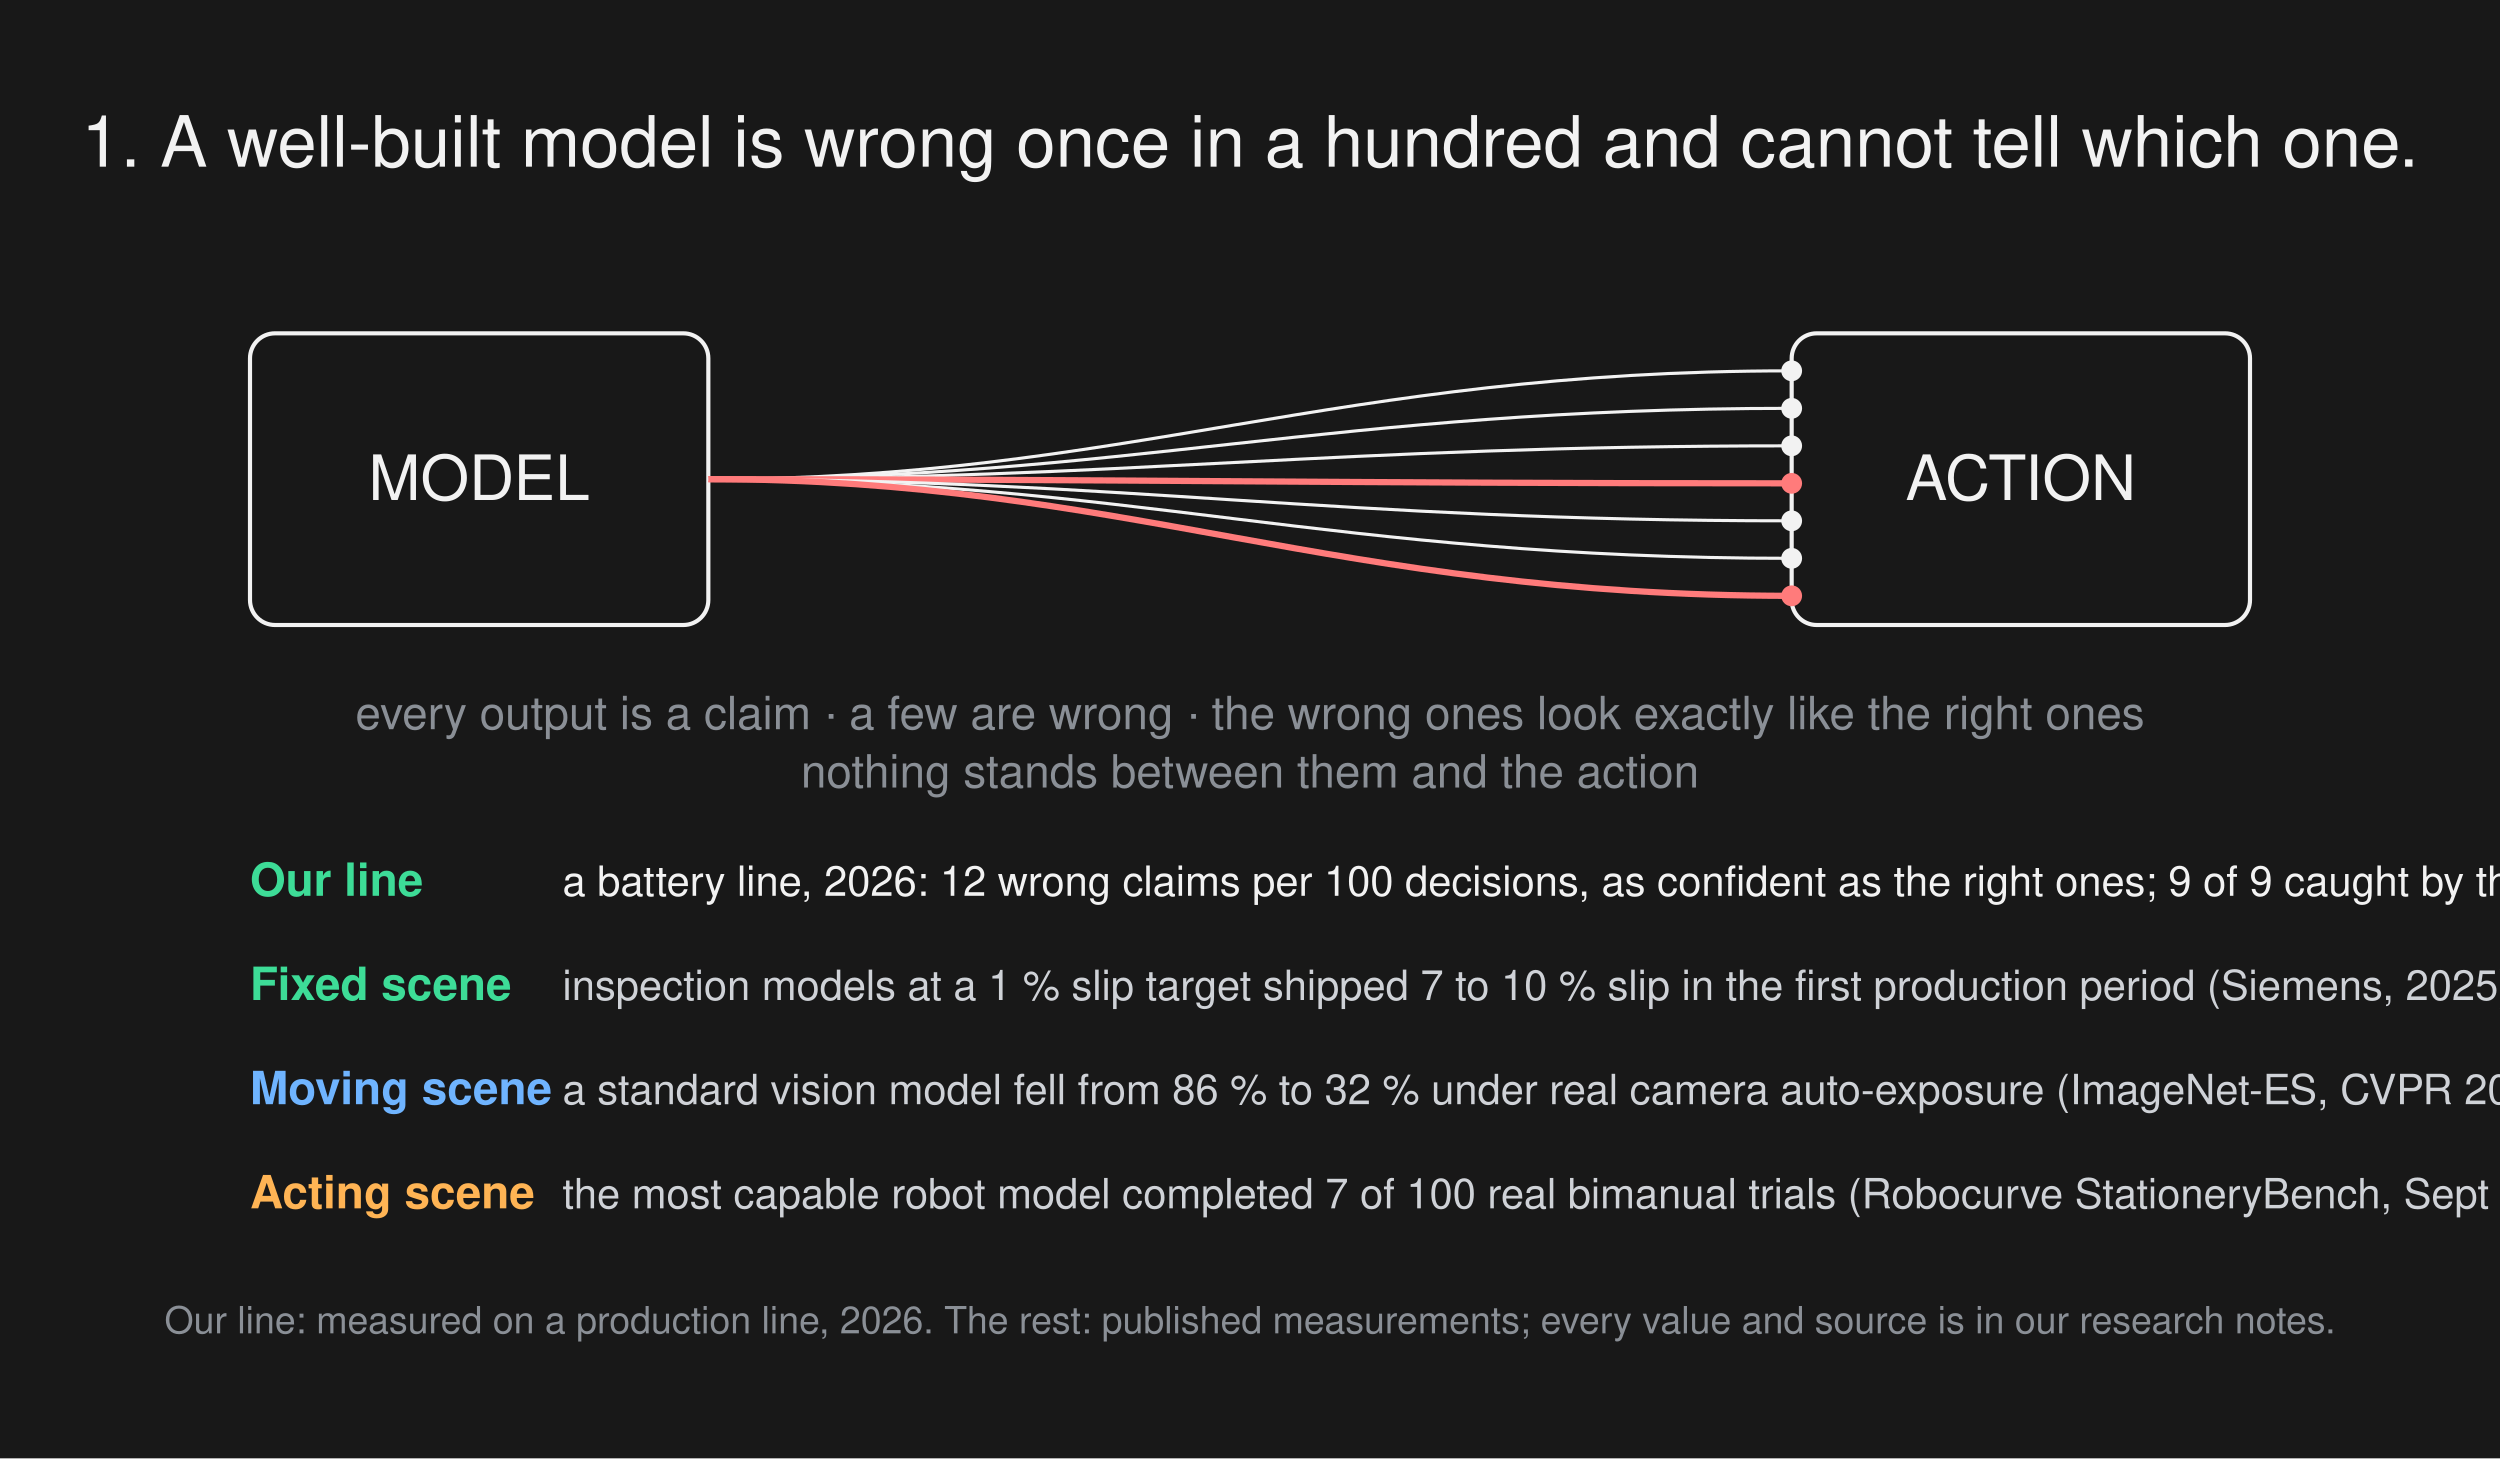
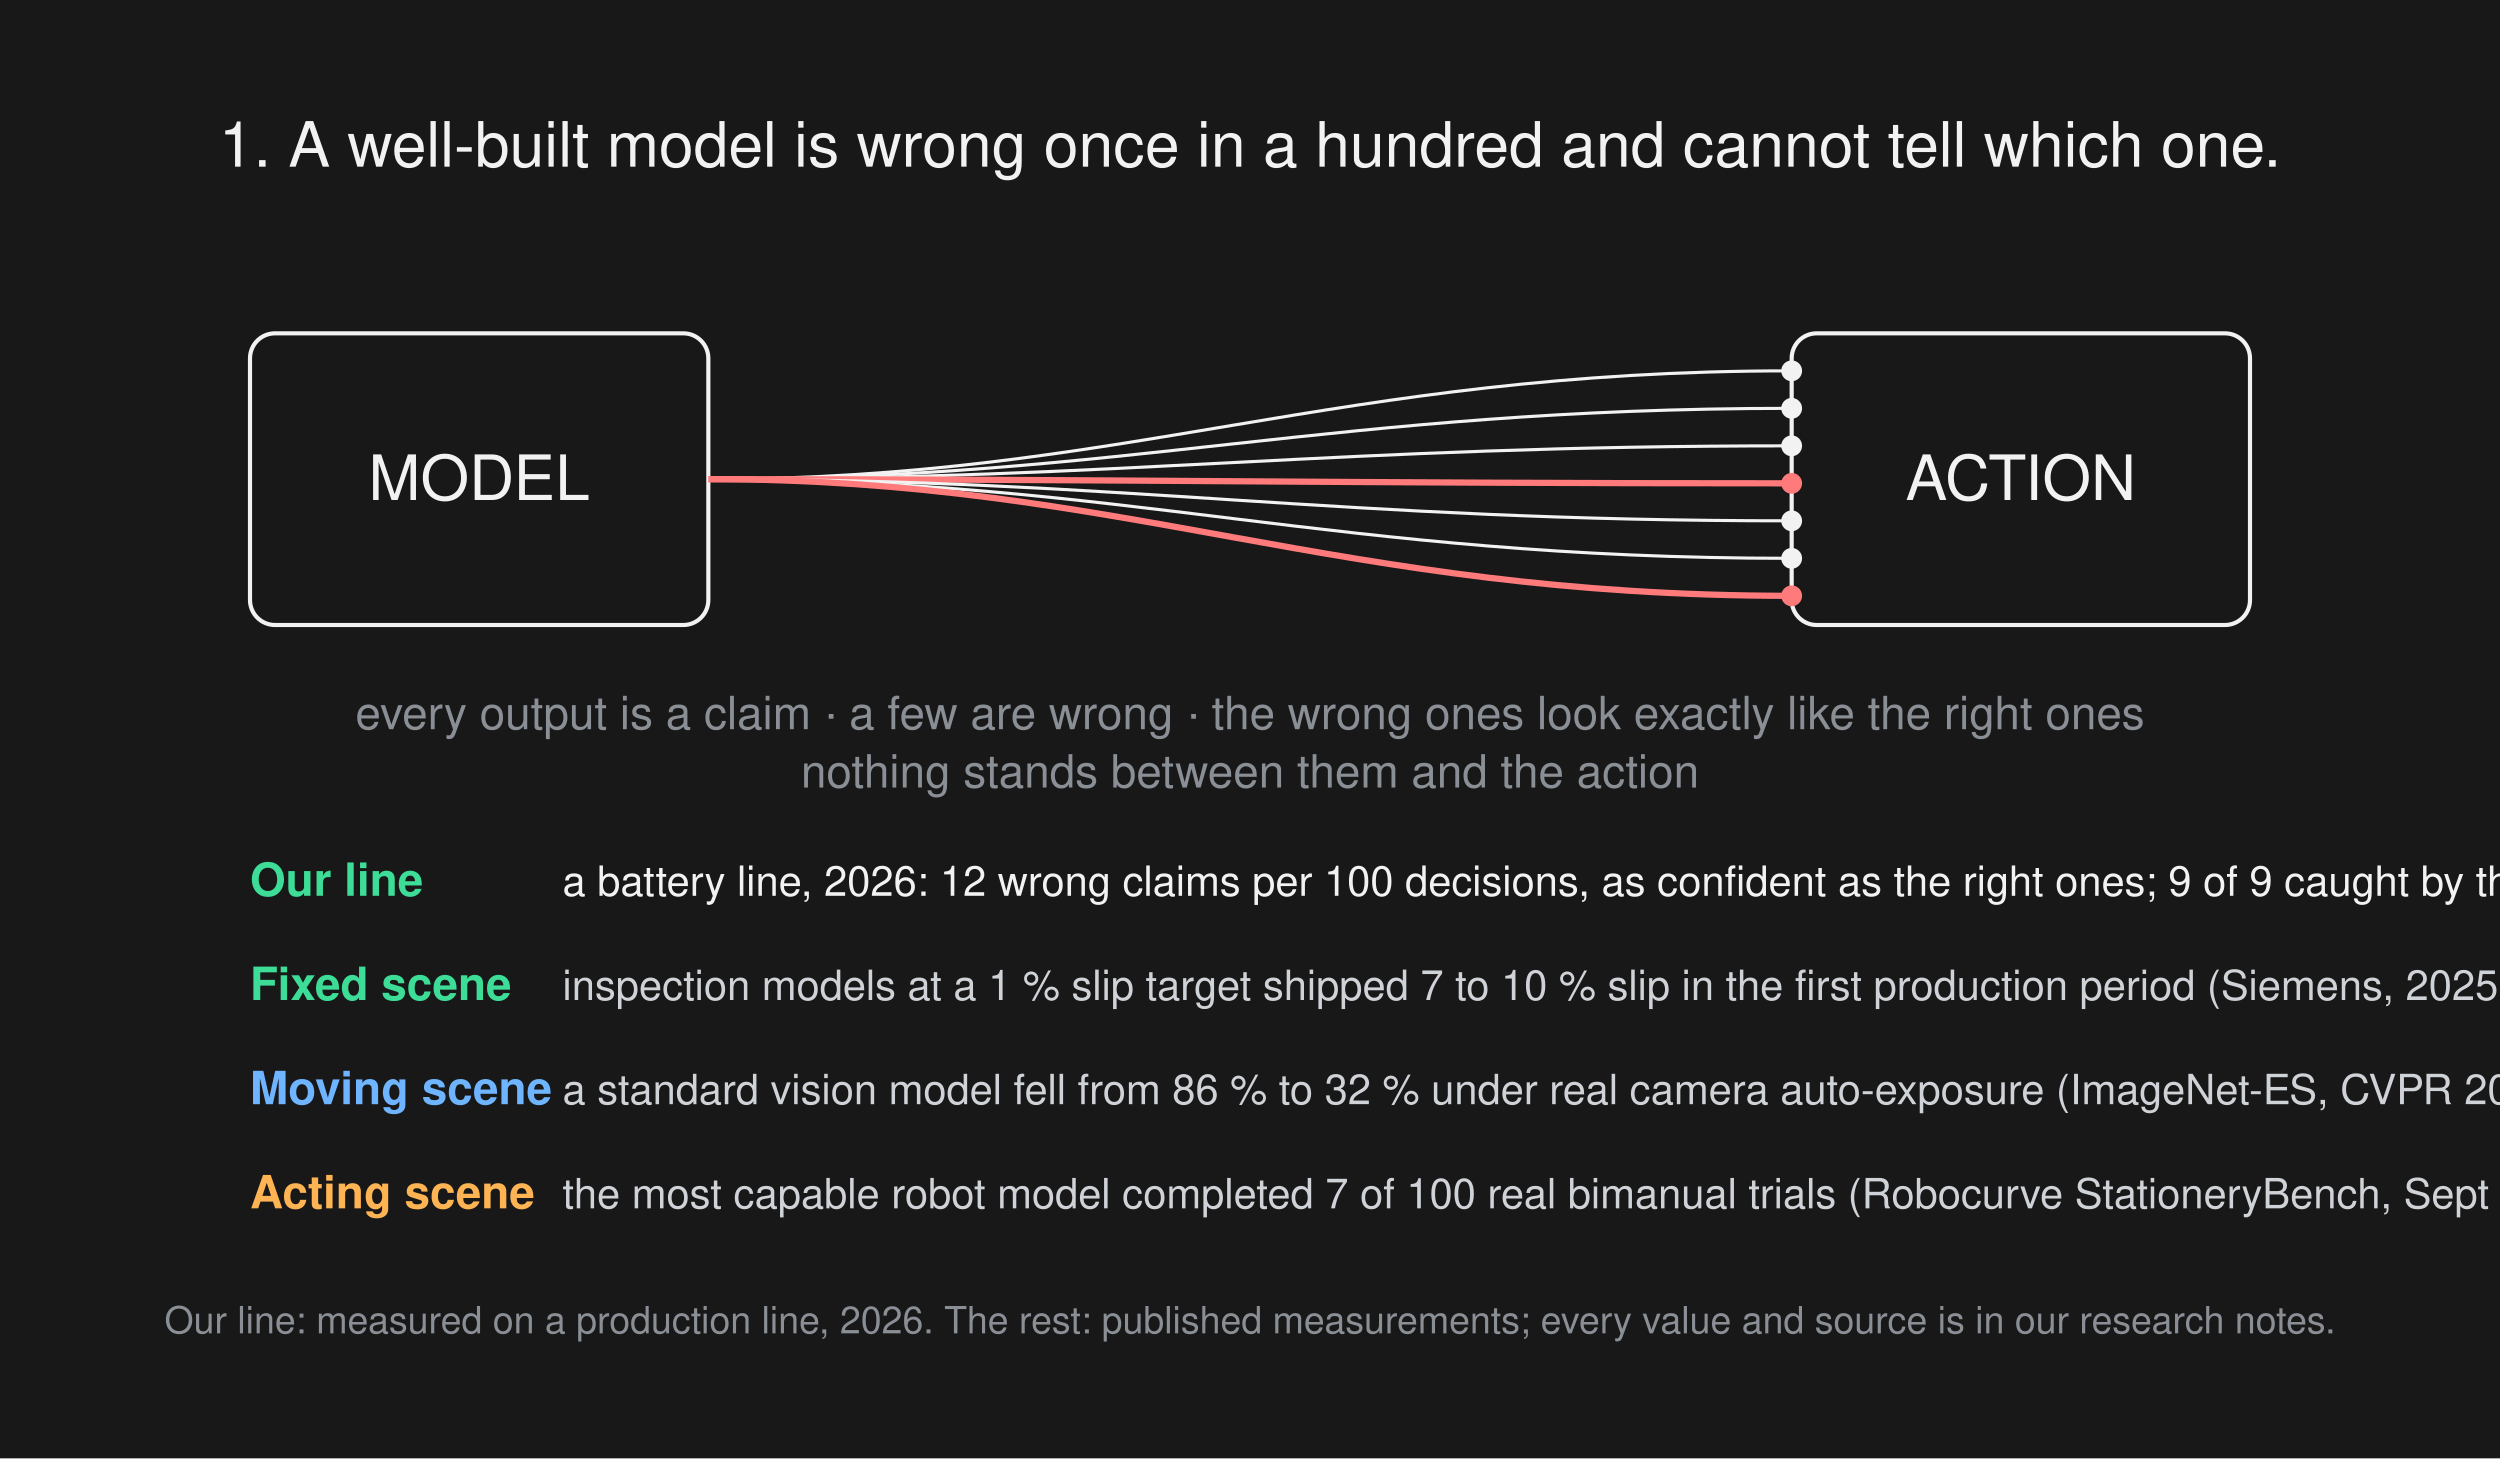
<svg xmlns="http://www.w3.org/2000/svg" viewBox="0 0 1200 700" width="1200" height="700">
  <rect width="1200" height="700" fill="#181818" />
-   <text x="600" y="80" text-anchor="middle" fill="#F2F2F2" font-size="34" font-family="Carlito, Calibri, Helvetica, Arial, sans-serif">1. A well-built model is wrong once in a hundred and cannot tell which one.</text>
+   <text x="600" y="80" text-anchor="middle" fill="#F2F2F2" font-size="30" font-family="Carlito, Calibri, Helvetica, Arial, sans-serif">1. A well-built model is wrong once in a hundred and cannot tell which one.</text>
  <rect x="120" y="160" width="220" height="140" rx="12" fill="none" stroke="#F2F2F2" stroke-width="2" />
  <text x="230" y="240" text-anchor="middle" fill="#F2F2F2" font-size="30" font-family="Carlito, Calibri, Helvetica, Arial, sans-serif">MODEL</text>
  <rect x="860" y="160" width="220" height="140" rx="12" fill="none" stroke="#F2F2F2" stroke-width="2" />
  <text x="970" y="240" text-anchor="middle" fill="#F2F2F2" font-size="30" font-family="Carlito, Calibri, Helvetica, Arial, sans-serif">ACTION</text>
  <path d="M340 230 C 540 230, 640 178, 860 178" fill="none" stroke="#F2F2F2" stroke-width="1.5" />
  <circle cx="860" cy="178" r="5" fill="#F2F2F2" />
  <path d="M340 230 C 540 230, 640 196, 860 196" fill="none" stroke="#F2F2F2" stroke-width="1.5" />
  <circle cx="860" cy="196" r="5" fill="#F2F2F2" />
  <path d="M340 230 C 540 230, 640 214, 860 214" fill="none" stroke="#F2F2F2" stroke-width="1.5" />
  <circle cx="860" cy="214" r="5" fill="#F2F2F2" />
  <path d="M340 230 C 540 230, 640 232, 860 232" fill="none" stroke="#FF7B7B" stroke-width="3" />
  <circle cx="860" cy="232" r="5" fill="#FF7B7B" />
  <path d="M340 230 C 540 230, 640 250, 860 250" fill="none" stroke="#F2F2F2" stroke-width="1.5" />
  <circle cx="860" cy="250" r="5" fill="#F2F2F2" />
  <path d="M340 230 C 540 230, 640 268, 860 268" fill="none" stroke="#F2F2F2" stroke-width="1.5" />
  <circle cx="860" cy="268" r="5" fill="#F2F2F2" />
  <path d="M340 230 C 540 230, 640 286, 860 286" fill="none" stroke="#FF7B7B" stroke-width="3" />
  <circle cx="860" cy="286" r="5" fill="#FF7B7B" />
  <text x="600" y="350" text-anchor="middle" fill="#8A8F96" font-size="22" font-family="Carlito, Calibri, Helvetica, Arial, sans-serif">every output is a claim · a few are wrong · the wrong ones look exactly like the right ones</text>
  <text x="600" y="378" text-anchor="middle" fill="#8A8F96" font-size="22" font-family="Carlito, Calibri, Helvetica, Arial, sans-serif">nothing stands between them and the action</text>
  <text x="120" y="430" fill="#3DDC97" font-size="22" font-weight="bold" font-family="Carlito, Calibri, Helvetica, Arial, sans-serif">Our line</text>
  <text x="270" y="430" fill="#F2F2F2" font-size="20" font-family="Carlito, Calibri, Helvetica, Arial, sans-serif">a battery line, 2026: 12 wrong claims per 100 decisions, as confident as the right ones; 9 of 9 caught by the judge</text>
  <text x="120" y="480" fill="#3DDC97" font-size="22" font-weight="bold" font-family="Carlito, Calibri, Helvetica, Arial, sans-serif">Fixed scene</text>
  <text x="270" y="480" fill="#CFD2D7" font-size="20" font-family="Carlito, Calibri, Helvetica, Arial, sans-serif">inspection models at a 1 % slip target shipped 7 to 10 % slip in the first production period (Siemens, 2025)</text>
  <text x="120" y="530" fill="#6FB4FF" font-size="22" font-weight="bold" font-family="Carlito, Calibri, Helvetica, Arial, sans-serif">Moving scene</text>
  <text x="270" y="530" fill="#CFD2D7" font-size="20" font-family="Carlito, Calibri, Helvetica, Arial, sans-serif">a standard vision model fell from 86 % to 32 % under real camera auto-exposure (ImageNet-ES, CVPR 2024)</text>
  <text x="120" y="580" fill="#FFB454" font-size="22" font-weight="bold" font-family="Carlito, Calibri, Helvetica, Arial, sans-serif">Acting scene</text>
  <text x="270" y="580" fill="#CFD2D7" font-size="20" font-family="Carlito, Calibri, Helvetica, Arial, sans-serif">the most capable robot model completed 7 of 100 real bimanual trials (Robocurve StationeryBench, Sept 2026)</text>
  <text x="600" y="640" text-anchor="middle" fill="#8A8F96" font-size="18" font-family="Carlito, Calibri, Helvetica, Arial, sans-serif">Our line: measured on a production line, 2026. The rest: published measurements; every value and source is in our research notes.</text>
</svg>
